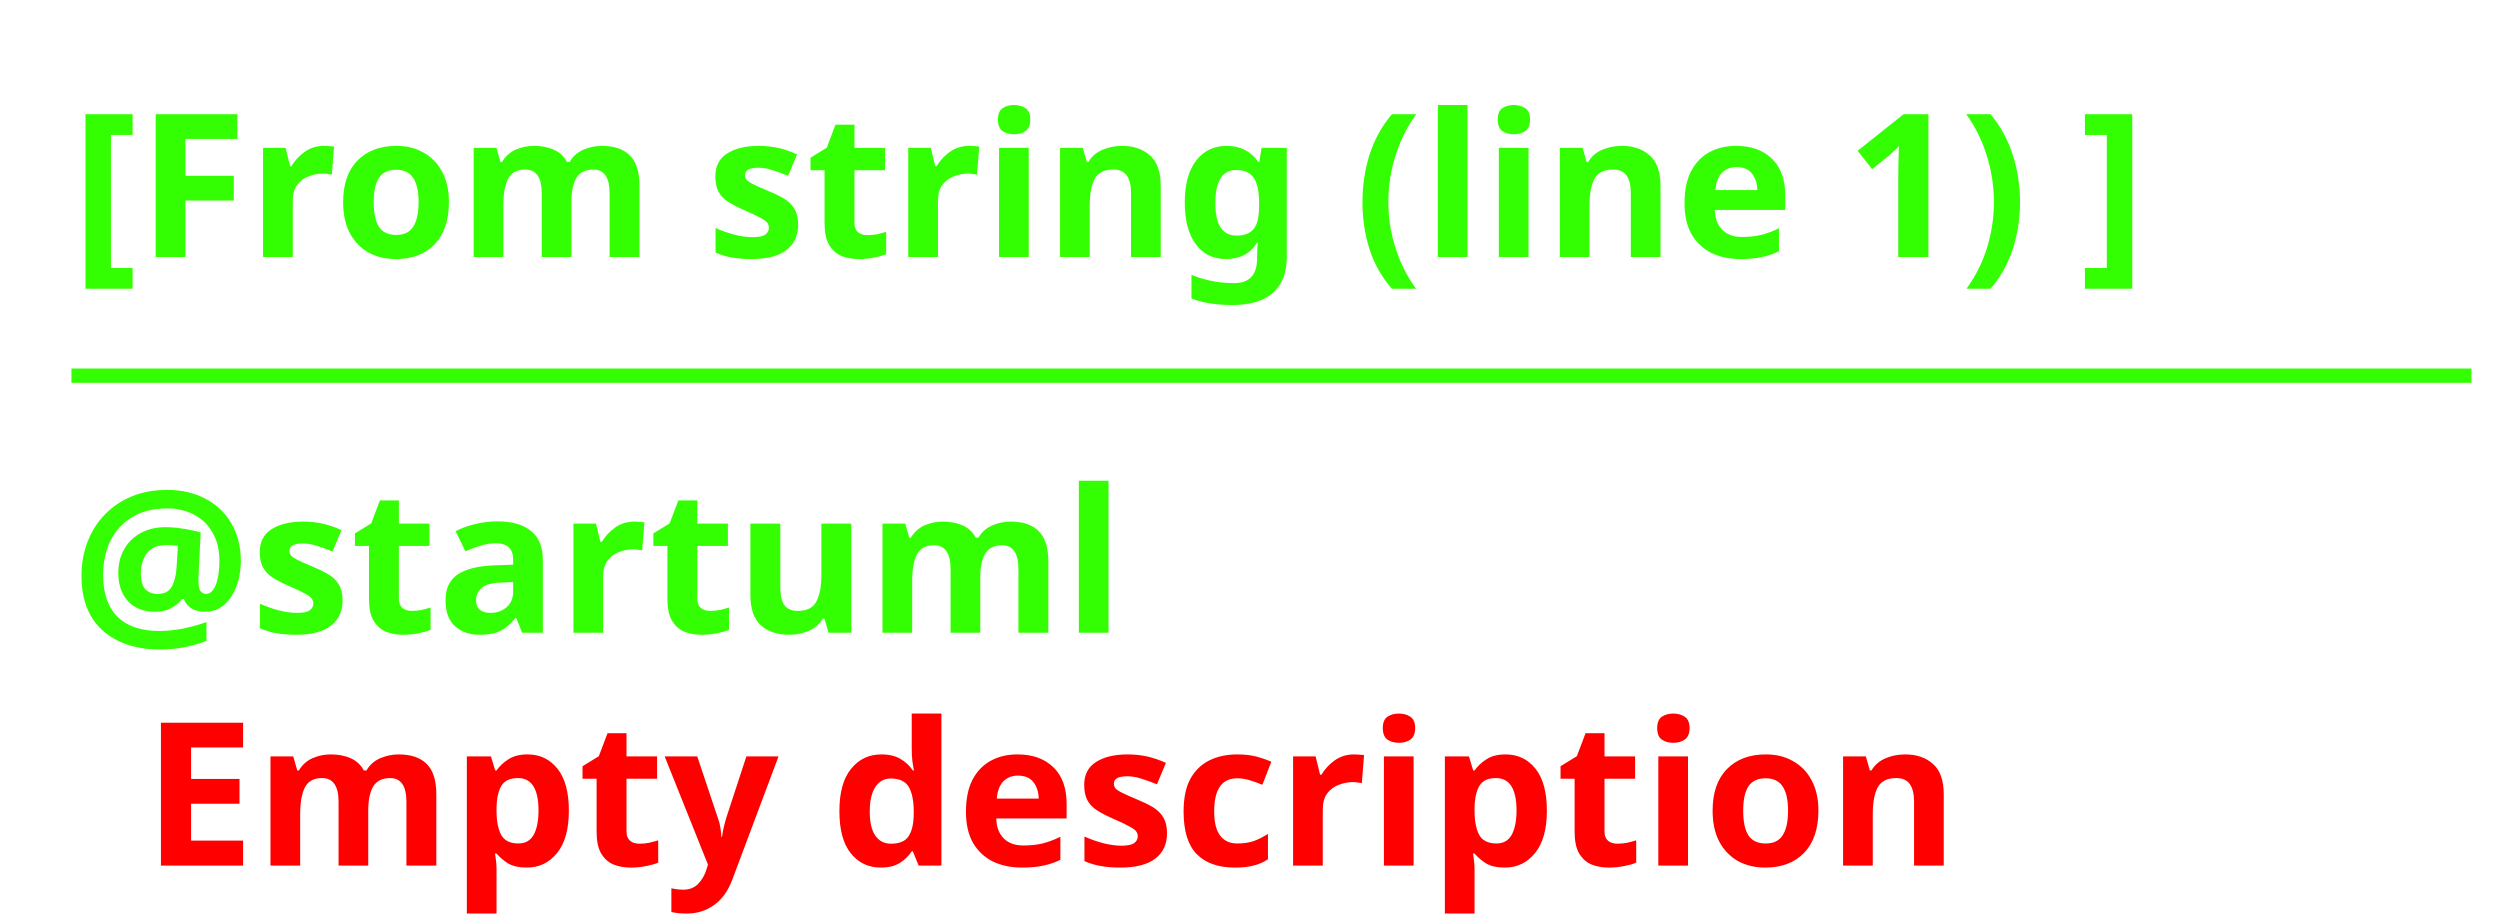
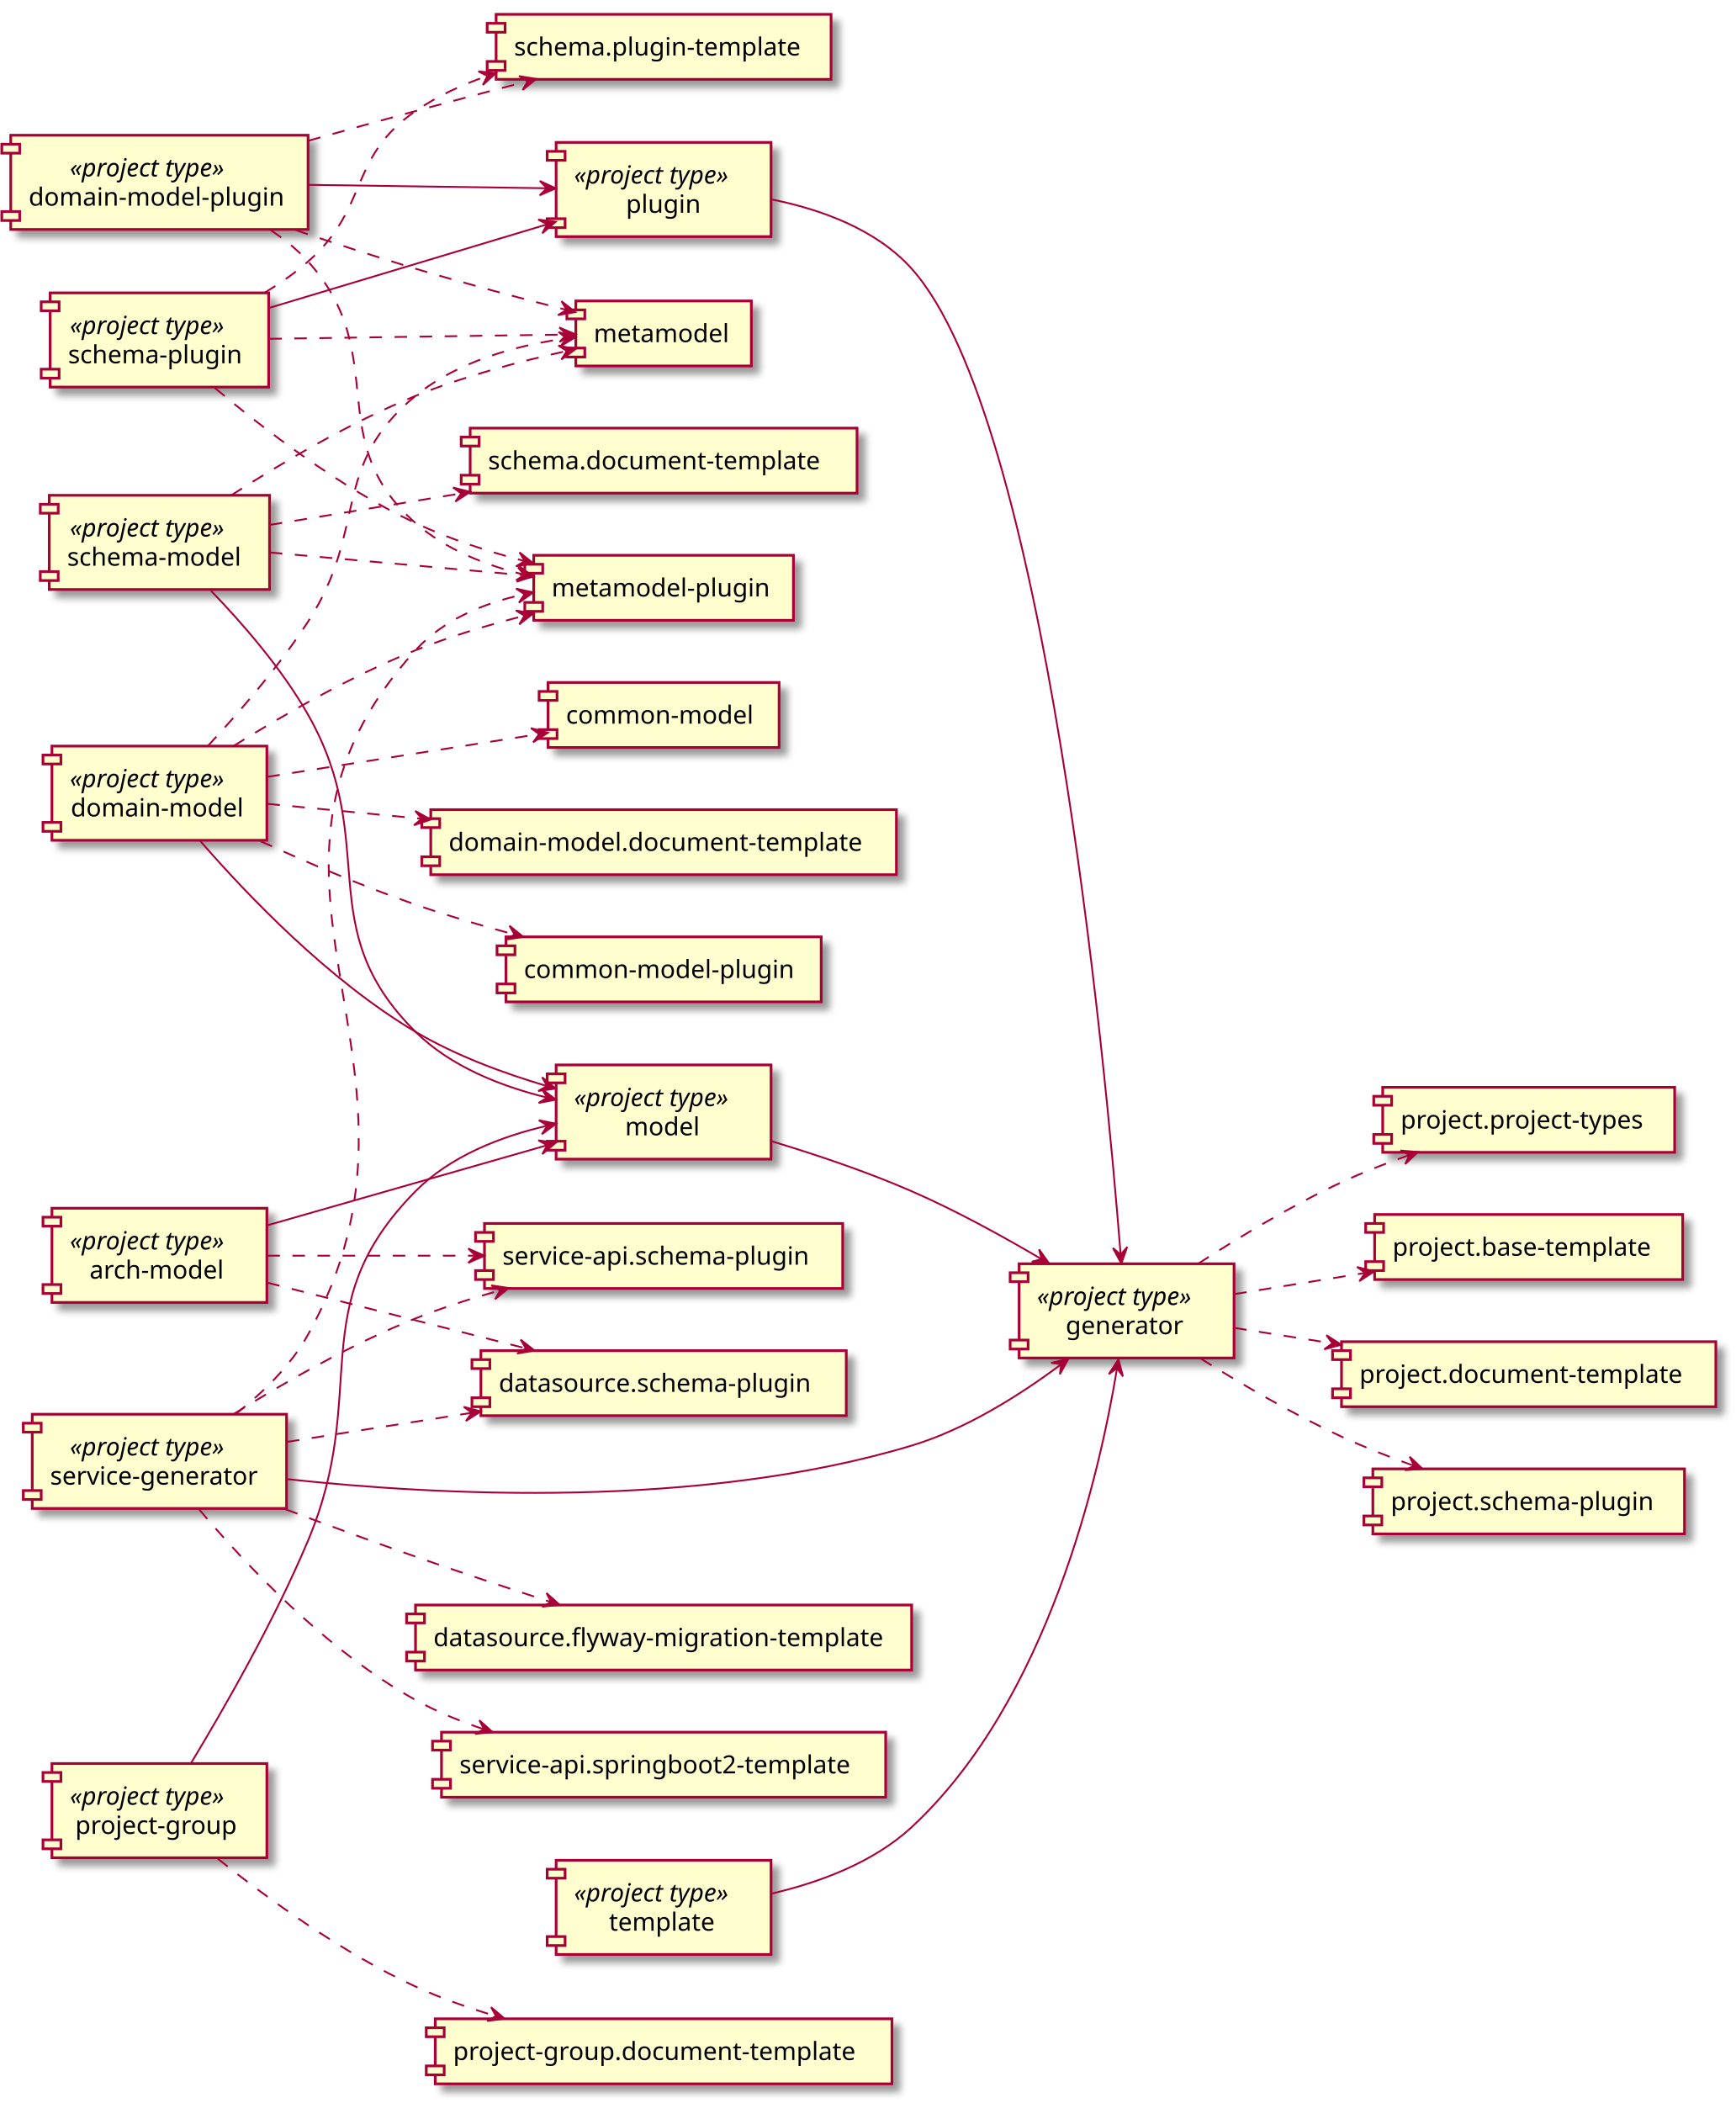
- <svg xmlns="http://www.w3.org/2000/svg" contentScriptType="application/ecmascript" contentStyleType="text/css" height="64px" preserveAspectRatio="none" style="width:175px;height:64px;background:#000000;" version="1.1" viewBox="0 0 175 64" width="175px" zoomAndPan="magnify">
-   <defs />
+ <svg xmlns="http://www.w3.org/2000/svg" contentScriptType="application/ecmascript" contentStyleType="text/css" height="1174px" preserveAspectRatio="none" style="width:969px;height:1174px;" version="1.1" viewBox="0 0 969 1174" width="969px" zoomAndPan="magnify">
+   <defs>
+     <filter height="300%" id="f154n5vnq2jbso" width="300%" x="-1" y="-1">
+       <feGaussianBlur result="blurOut" stdDeviation="2.0" />
+       <feColorMatrix in="blurOut" result="blurOut2" type="matrix" values="0 0 0 0 0 0 0 0 0 0 0 0 0 0 0 0 0 0 .4 0" />
+       <feOffset dx="4.0" dy="4.0" in="blurOut2" result="blurOut3" />
+       <feBlend in="SourceGraphic" in2="blurOut3" mode="normal" />
+     </filter>
+   </defs>
  <g>
-     <text fill="#33FF02" font-family="sans-serif" font-size="14" font-weight="bold" lengthAdjust="spacingAndGlyphs" textLength="168" x="5" y="17.995">[From string (line 1) ]</text>
-     <line style="stroke: #33FF02; stroke-width: 1.0;" x1="5" x2="173" y1="26.297" y2="26.297" />
-     <text fill="#33FF02" font-family="sans-serif" font-size="14" font-weight="bold" lengthAdjust="spacingAndGlyphs" textLength="79" x="5" y="44.292">@startuml</text>
-     <text fill="#33FF02" font-family="sans-serif" font-size="14" font-weight="bold" lengthAdjust="spacingAndGlyphs" textLength="0" x="10" y="60.589" />
-     <text fill="#FF0000" font-family="sans-serif" font-size="14" font-weight="bold" lengthAdjust="spacingAndGlyphs" textLength="142" x="10" y="60.589">Empty description</text>
+     <rect fill="#FEFECE" filter="url(#f154n5vnq2jbso)" height="52.594" style="stroke: #A80036; stroke-width: 1.5;" width="120" x="29" y="674.5" />
+     <rect fill="#FEFECE" height="5" style="stroke: #A80036; stroke-width: 1.5;" width="10" x="24" y="679.5" />
+     <rect fill="#FEFECE" height="5" style="stroke: #A80036; stroke-width: 1.5;" width="10" x="24" y="717.094" />
+     <text fill="#000000" font-family="sans-serif" font-size="14" font-style="italic" lengthAdjust="spacingAndGlyphs" textLength="100" x="39" y="697.495">«project type»</text>
+     <text fill="#000000" font-family="sans-serif" font-size="14" lengthAdjust="spacingAndGlyphs" textLength="78" x="50" y="713.792">arch-model</text>
+     <rect fill="#FEFECE" filter="url(#f154n5vnq2jbso)" height="52.594" style="stroke: #A80036; stroke-width: 1.5;" width="166" x="6" y="75.5" />
+     <rect fill="#FEFECE" height="5" style="stroke: #A80036; stroke-width: 1.5;" width="10" x="1" y="80.5" />
+     <rect fill="#FEFECE" height="5" style="stroke: #A80036; stroke-width: 1.5;" width="10" x="1" y="118.094" />
+     <text fill="#000000" font-family="sans-serif" font-size="14" font-style="italic" lengthAdjust="spacingAndGlyphs" textLength="100" x="39" y="98.495">«project type»</text>
+     <text fill="#000000" font-family="sans-serif" font-size="14" lengthAdjust="spacingAndGlyphs" textLength="146" x="16" y="114.792">domain-model-plugin</text>
+     <rect fill="#FEFECE" filter="url(#f154n5vnq2jbso)" height="52.594" style="stroke: #A80036; stroke-width: 1.5;" width="120" x="29" y="416.5" />
+     <rect fill="#FEFECE" height="5" style="stroke: #A80036; stroke-width: 1.5;" width="10" x="24" y="421.5" />
+     <rect fill="#FEFECE" height="5" style="stroke: #A80036; stroke-width: 1.5;" width="10" x="24" y="459.094" />
+     <text fill="#000000" font-family="sans-serif" font-size="14" font-style="italic" lengthAdjust="spacingAndGlyphs" textLength="100" x="39" y="439.495">«project type»</text>
+     <text fill="#000000" font-family="sans-serif" font-size="14" lengthAdjust="spacingAndGlyphs" textLength="99" x="39.5" y="455.792">domain-model</text>
+     <rect fill="#FEFECE" filter="url(#f154n5vnq2jbso)" height="52.594" style="stroke: #A80036; stroke-width: 1.5;" width="120" x="569" y="705.5" />
+     <rect fill="#FEFECE" height="5" style="stroke: #A80036; stroke-width: 1.5;" width="10" x="564" y="710.5" />
+     <rect fill="#FEFECE" height="5" style="stroke: #A80036; stroke-width: 1.5;" width="10" x="564" y="748.094" />
+     <text fill="#000000" font-family="sans-serif" font-size="14" font-style="italic" lengthAdjust="spacingAndGlyphs" textLength="100" x="579" y="728.495">«project type»</text>
+     <text fill="#000000" font-family="sans-serif" font-size="14" lengthAdjust="spacingAndGlyphs" textLength="68" x="595" y="744.792">generator</text>
+     <rect fill="#FEFECE" filter="url(#f154n5vnq2jbso)" height="52.594" style="stroke: #A80036; stroke-width: 1.5;" width="120" x="310.5" y="594.5" />
+     <rect fill="#FEFECE" height="5" style="stroke: #A80036; stroke-width: 1.5;" width="10" x="305.5" y="599.5" />
+     <rect fill="#FEFECE" height="5" style="stroke: #A80036; stroke-width: 1.5;" width="10" x="305.5" y="637.094" />
+     <text fill="#000000" font-family="sans-serif" font-size="14" font-style="italic" lengthAdjust="spacingAndGlyphs" textLength="100" x="320.5" y="617.495">«project type»</text>
+     <text fill="#000000" font-family="sans-serif" font-size="14" lengthAdjust="spacingAndGlyphs" textLength="43" x="349" y="633.792">model</text>
+     <rect fill="#FEFECE" filter="url(#f154n5vnq2jbso)" height="52.594" style="stroke: #A80036; stroke-width: 1.5;" width="120" x="310.5" y="79.5" />
+     <rect fill="#FEFECE" height="5" style="stroke: #A80036; stroke-width: 1.5;" width="10" x="305.5" y="84.5" />
+     <rect fill="#FEFECE" height="5" style="stroke: #A80036; stroke-width: 1.5;" width="10" x="305.5" y="122.094" />
+     <text fill="#000000" font-family="sans-serif" font-size="14" font-style="italic" lengthAdjust="spacingAndGlyphs" textLength="100" x="320.5" y="102.495">«project type»</text>
+     <text fill="#000000" font-family="sans-serif" font-size="14" lengthAdjust="spacingAndGlyphs" textLength="42" x="349.5" y="118.792">plugin</text>
+     <rect fill="#FEFECE" filter="url(#f154n5vnq2jbso)" height="52.594" style="stroke: #A80036; stroke-width: 1.5;" width="120" x="29" y="984.5" />
+     <rect fill="#FEFECE" height="5" style="stroke: #A80036; stroke-width: 1.5;" width="10" x="24" y="989.5" />
+     <rect fill="#FEFECE" height="5" style="stroke: #A80036; stroke-width: 1.5;" width="10" x="24" y="1027.094" />
+     <text fill="#000000" font-family="sans-serif" font-size="14" font-style="italic" lengthAdjust="spacingAndGlyphs" textLength="100" x="39" y="1007.495">«project type»</text>
+     <text fill="#000000" font-family="sans-serif" font-size="14" lengthAdjust="spacingAndGlyphs" textLength="94" x="42" y="1023.792">project-group</text>
+     <rect fill="#FEFECE" filter="url(#f154n5vnq2jbso)" height="52.594" style="stroke: #A80036; stroke-width: 1.5;" width="123" x="27.5" y="276.5" />
+     <rect fill="#FEFECE" height="5" style="stroke: #A80036; stroke-width: 1.5;" width="10" x="22.5" y="281.5" />
+     <rect fill="#FEFECE" height="5" style="stroke: #A80036; stroke-width: 1.5;" width="10" x="22.5" y="319.094" />
+     <text fill="#000000" font-family="sans-serif" font-size="14" font-style="italic" lengthAdjust="spacingAndGlyphs" textLength="100" x="39" y="299.495">«project type»</text>
+     <text fill="#000000" font-family="sans-serif" font-size="14" lengthAdjust="spacingAndGlyphs" textLength="103" x="37.5" y="315.792">schema-model</text>
+     <rect fill="#FEFECE" filter="url(#f154n5vnq2jbso)" height="52.594" style="stroke: #A80036; stroke-width: 1.5;" width="122" x="28" y="163.5" />
+     <rect fill="#FEFECE" height="5" style="stroke: #A80036; stroke-width: 1.5;" width="10" x="23" y="168.5" />
+     <rect fill="#FEFECE" height="5" style="stroke: #A80036; stroke-width: 1.5;" width="10" x="23" y="206.094" />
+     <text fill="#000000" font-family="sans-serif" font-size="14" font-style="italic" lengthAdjust="spacingAndGlyphs" textLength="100" x="39" y="186.495">«project type»</text>
+     <text fill="#000000" font-family="sans-serif" font-size="14" lengthAdjust="spacingAndGlyphs" textLength="102" x="38" y="202.792">schema-plugin</text>
+     <rect fill="#FEFECE" filter="url(#f154n5vnq2jbso)" height="52.594" style="stroke: #A80036; stroke-width: 1.5;" width="142" x="18" y="789.5" />
+     <rect fill="#FEFECE" height="5" style="stroke: #A80036; stroke-width: 1.5;" width="10" x="13" y="794.5" />
+     <rect fill="#FEFECE" height="5" style="stroke: #A80036; stroke-width: 1.5;" width="10" x="13" y="832.094" />
+     <text fill="#000000" font-family="sans-serif" font-size="14" font-style="italic" lengthAdjust="spacingAndGlyphs" textLength="100" x="39" y="812.495">«project type»</text>
+     <text fill="#000000" font-family="sans-serif" font-size="14" lengthAdjust="spacingAndGlyphs" textLength="122" x="28" y="828.792">service-generator</text>
+     <rect fill="#FEFECE" filter="url(#f154n5vnq2jbso)" height="52.594" style="stroke: #A80036; stroke-width: 1.5;" width="120" x="310.5" y="1038.5" />
+     <rect fill="#FEFECE" height="5" style="stroke: #A80036; stroke-width: 1.5;" width="10" x="305.5" y="1043.5" />
+     <rect fill="#FEFECE" height="5" style="stroke: #A80036; stroke-width: 1.5;" width="10" x="305.5" y="1081.094" />
+     <text fill="#000000" font-family="sans-serif" font-size="14" font-style="italic" lengthAdjust="spacingAndGlyphs" textLength="100" x="320.5" y="1061.495">«project type»</text>
+     <text fill="#000000" font-family="sans-serif" font-size="14" lengthAdjust="spacingAndGlyphs" textLength="61" x="340" y="1077.792">template</text>
+     <rect fill="#FEFECE" filter="url(#f154n5vnq2jbso)" height="36.297" style="stroke: #A80036; stroke-width: 1.5;" width="204" x="268.5" y="754" />
+     <rect fill="#FEFECE" height="5" style="stroke: #A80036; stroke-width: 1.5;" width="10" x="263.5" y="759" />
+     <rect fill="#FEFECE" height="5" style="stroke: #A80036; stroke-width: 1.5;" width="10" x="263.5" y="780.297" />
+     <text fill="#000000" font-family="sans-serif" font-size="14" lengthAdjust="spacingAndGlyphs" textLength="184" x="278.5" y="776.995">datasource.schema-plugin</text>
+     <rect fill="#FEFECE" filter="url(#f154n5vnq2jbso)" height="36.297" style="stroke: #A80036; stroke-width: 1.5;" width="200" x="270.5" y="683" />
+     <rect fill="#FEFECE" height="5" style="stroke: #A80036; stroke-width: 1.5;" width="10" x="265.5" y="688" />
+     <rect fill="#FEFECE" height="5" style="stroke: #A80036; stroke-width: 1.5;" width="10" x="265.5" y="709.297" />
+     <text fill="#000000" font-family="sans-serif" font-size="14" lengthAdjust="spacingAndGlyphs" textLength="180" x="280.5" y="705.995">service-api.schema-plugin</text>
+     <rect fill="#FEFECE" filter="url(#f154n5vnq2jbso)" height="36.297" style="stroke: #A80036; stroke-width: 1.5;" width="98" x="321.5" y="168" />
+     <rect fill="#FEFECE" height="5" style="stroke: #A80036; stroke-width: 1.5;" width="10" x="316.5" y="173" />
+     <rect fill="#FEFECE" height="5" style="stroke: #A80036; stroke-width: 1.5;" width="10" x="316.5" y="194.297" />
+     <text fill="#000000" font-family="sans-serif" font-size="14" lengthAdjust="spacingAndGlyphs" textLength="78" x="331.5" y="190.995">metamodel</text>
+     <rect fill="#FEFECE" filter="url(#f154n5vnq2jbso)" height="36.297" style="stroke: #A80036; stroke-width: 1.5;" width="187" x="277" y="8" />
+     <rect fill="#FEFECE" height="5" style="stroke: #A80036; stroke-width: 1.5;" width="10" x="272" y="13" />
+     <rect fill="#FEFECE" height="5" style="stroke: #A80036; stroke-width: 1.5;" width="10" x="272" y="34.297" />
+     <text fill="#000000" font-family="sans-serif" font-size="14" lengthAdjust="spacingAndGlyphs" textLength="167" x="287" y="30.995">schema.plugin-template</text>
+     <rect fill="#FEFECE" filter="url(#f154n5vnq2jbso)" height="36.297" style="stroke: #A80036; stroke-width: 1.5;" width="145" x="298" y="310" />
+     <rect fill="#FEFECE" height="5" style="stroke: #A80036; stroke-width: 1.5;" width="10" x="293" y="315" />
+     <rect fill="#FEFECE" height="5" style="stroke: #A80036; stroke-width: 1.5;" width="10" x="293" y="336.297" />
+     <text fill="#000000" font-family="sans-serif" font-size="14" lengthAdjust="spacingAndGlyphs" textLength="125" x="308" y="332.995">metamodel-plugin</text>
+     <rect fill="#FEFECE" filter="url(#f154n5vnq2jbso)" height="36.297" style="stroke: #A80036; stroke-width: 1.5;" width="129" x="306" y="381" />
+     <rect fill="#FEFECE" height="5" style="stroke: #A80036; stroke-width: 1.5;" width="10" x="301" y="386" />
+     <rect fill="#FEFECE" height="5" style="stroke: #A80036; stroke-width: 1.5;" width="10" x="301" y="407.297" />
+     <text fill="#000000" font-family="sans-serif" font-size="14" lengthAdjust="spacingAndGlyphs" textLength="109" x="316" y="403.995">common-model</text>
+     <rect fill="#FEFECE" filter="url(#f154n5vnq2jbso)" height="36.297" style="stroke: #A80036; stroke-width: 1.5;" width="260" x="240.5" y="452" />
+     <rect fill="#FEFECE" height="5" style="stroke: #A80036; stroke-width: 1.5;" width="10" x="235.5" y="457" />
+     <rect fill="#FEFECE" height="5" style="stroke: #A80036; stroke-width: 1.5;" width="10" x="235.5" y="478.297" />
+     <text fill="#000000" font-family="sans-serif" font-size="14" lengthAdjust="spacingAndGlyphs" textLength="240" x="250.5" y="474.995">domain-model.document-template</text>
+     <rect fill="#FEFECE" filter="url(#f154n5vnq2jbso)" height="36.297" style="stroke: #A80036; stroke-width: 1.5;" width="176" x="282.5" y="523" />
+     <rect fill="#FEFECE" height="5" style="stroke: #A80036; stroke-width: 1.5;" width="10" x="277.5" y="528" />
+     <rect fill="#FEFECE" height="5" style="stroke: #A80036; stroke-width: 1.5;" width="10" x="277.5" y="549.297" />
+     <text fill="#000000" font-family="sans-serif" font-size="14" lengthAdjust="spacingAndGlyphs" textLength="156" x="292.5" y="545.995">common-model-plugin</text>
+     <rect fill="#FEFECE" filter="url(#f154n5vnq2jbso)" height="36.297" style="stroke: #A80036; stroke-width: 1.5;" width="163" x="772" y="607" />
+     <rect fill="#FEFECE" height="5" style="stroke: #A80036; stroke-width: 1.5;" width="10" x="767" y="612" />
+     <rect fill="#FEFECE" height="5" style="stroke: #A80036; stroke-width: 1.5;" width="10" x="767" y="633.297" />
+     <text fill="#000000" font-family="sans-serif" font-size="14" lengthAdjust="spacingAndGlyphs" textLength="143" x="782" y="629.995">project.project-types</text>
+     <rect fill="#FEFECE" filter="url(#f154n5vnq2jbso)" height="36.297" style="stroke: #A80036; stroke-width: 1.5;" width="172" x="767.5" y="678" />
+     <rect fill="#FEFECE" height="5" style="stroke: #A80036; stroke-width: 1.5;" width="10" x="762.5" y="683" />
+     <rect fill="#FEFECE" height="5" style="stroke: #A80036; stroke-width: 1.5;" width="10" x="762.5" y="704.297" />
+     <text fill="#000000" font-family="sans-serif" font-size="14" lengthAdjust="spacingAndGlyphs" textLength="152" x="777.5" y="700.995">project.base-template</text>
+     <rect fill="#FEFECE" filter="url(#f154n5vnq2jbso)" height="36.297" style="stroke: #A80036; stroke-width: 1.5;" width="209" x="749" y="749" />
+     <rect fill="#FEFECE" height="5" style="stroke: #A80036; stroke-width: 1.5;" width="10" x="744" y="754" />
+     <rect fill="#FEFECE" height="5" style="stroke: #A80036; stroke-width: 1.5;" width="10" x="744" y="775.297" />
+     <text fill="#000000" font-family="sans-serif" font-size="14" lengthAdjust="spacingAndGlyphs" textLength="189" x="759" y="771.995">project.document-template</text>
+     <rect fill="#FEFECE" filter="url(#f154n5vnq2jbso)" height="36.297" style="stroke: #A80036; stroke-width: 1.5;" width="174" x="766.5" y="820" />
+     <rect fill="#FEFECE" height="5" style="stroke: #A80036; stroke-width: 1.5;" width="10" x="761.5" y="825" />
+     <rect fill="#FEFECE" height="5" style="stroke: #A80036; stroke-width: 1.5;" width="10" x="761.5" y="846.297" />
+     <text fill="#000000" font-family="sans-serif" font-size="14" lengthAdjust="spacingAndGlyphs" textLength="154" x="776.5" y="842.995">project.schema-plugin</text>
+     <rect fill="#FEFECE" filter="url(#f154n5vnq2jbso)" height="36.297" style="stroke: #A80036; stroke-width: 1.5;" width="255" x="243" y="1127" />
+     <rect fill="#FEFECE" height="5" style="stroke: #A80036; stroke-width: 1.5;" width="10" x="238" y="1132" />
+     <rect fill="#FEFECE" height="5" style="stroke: #A80036; stroke-width: 1.5;" width="10" x="238" y="1153.297" />
+     <text fill="#000000" font-family="sans-serif" font-size="14" lengthAdjust="spacingAndGlyphs" textLength="235" x="253" y="1149.995">project-group.document-template</text>
+     <rect fill="#FEFECE" filter="url(#f154n5vnq2jbso)" height="36.297" style="stroke: #A80036; stroke-width: 1.5;" width="216" x="262.5" y="239" />
+     <rect fill="#FEFECE" height="5" style="stroke: #A80036; stroke-width: 1.5;" width="10" x="257.5" y="244" />
+     <rect fill="#FEFECE" height="5" style="stroke: #A80036; stroke-width: 1.5;" width="10" x="257.5" y="265.297" />
+     <text fill="#000000" font-family="sans-serif" font-size="14" lengthAdjust="spacingAndGlyphs" textLength="196" x="272.5" y="261.995">schema.document-template</text>
+     <rect fill="#FEFECE" filter="url(#f154n5vnq2jbso)" height="36.297" style="stroke: #A80036; stroke-width: 1.5;" width="277" x="232" y="896" />
+     <rect fill="#FEFECE" height="5" style="stroke: #A80036; stroke-width: 1.5;" width="10" x="227" y="901" />
+     <rect fill="#FEFECE" height="5" style="stroke: #A80036; stroke-width: 1.5;" width="10" x="227" y="922.297" />
+     <text fill="#000000" font-family="sans-serif" font-size="14" lengthAdjust="spacingAndGlyphs" textLength="257" x="242" y="918.995">datasource.flyway-migration-template</text>
+     <rect fill="#FEFECE" filter="url(#f154n5vnq2jbso)" height="36.297" style="stroke: #A80036; stroke-width: 1.5;" width="248" x="246.5" y="967" />
+     <rect fill="#FEFECE" height="5" style="stroke: #A80036; stroke-width: 1.5;" width="10" x="241.5" y="972" />
+     <rect fill="#FEFECE" height="5" style="stroke: #A80036; stroke-width: 1.5;" width="10" x="241.5" y="993.297" />
+     <text fill="#000000" font-family="sans-serif" font-size="14" lengthAdjust="spacingAndGlyphs" textLength="228" x="256.5" y="989.995">service-api.springboot2-template</text>
+     <path d="M149.27,684.03 C195.04,670.94 258.27,652.84 305.24,639.39 " fill="none" id="arch-model-model" style="stroke: #A80036; stroke-width: 1.0;" />
+     <polygon fill="#A80036" points="310.31,637.94,300.555,636.586,305.505,639.323,302.768,644.273,310.31,637.94" style="stroke: #A80036; stroke-width: 1.0;" />
+     <path d="M172.35,103.18 C214.73,103.79 265.63,104.51 305.1,105.08 " fill="none" id="domain-model-plugin-plugin" style="stroke: #A80036; stroke-width: 1.0;" />
+     <polygon fill="#A80036" points="310.34,105.15,301.398,101.022,305.341,105.079,301.284,109.021,310.34,105.15" style="stroke: #A80036; stroke-width: 1.0;" />
+     <path d="M111.95,469.63 C137.82,499.42 183.46,547.27 232,576 C254.4,589.26 281.19,599.16 305.16,606.24 " fill="none" id="domain-model-model" style="stroke: #A80036; stroke-width: 1.0;" />
+     <polygon fill="#A80036" points="310.23,607.71,302.693,601.371,305.426,606.323,300.474,609.057,310.23,607.71" style="stroke: #A80036; stroke-width: 1.0;" />
+     <path d="M430.67,637.06 C455.31,644.48 483.96,654.08 509,665 C533.65,675.75 559.82,690.13 581.32,702.81 " fill="none" id="model-generator" style="stroke: #A80036; stroke-width: 1.0;" />
+     <polygon fill="#A80036" points="585.84,705.49,580.149,697.452,581.543,702.934,576.06,704.328,585.84,705.49" style="stroke: #A80036; stroke-width: 1.0;" />
+     <path d="M430.72,111.31 C458.23,116.83 489.16,127.9 509,150 C583.5,233.02 617.06,591.29 625.68,700.37 " fill="none" id="plugin-generator" style="stroke: #A80036; stroke-width: 1.0;" />
+     <polygon fill="#A80036" points="626.07,705.37,629.362,696.088,625.683,700.385,621.386,696.706,626.07,705.37" style="stroke: #A80036; stroke-width: 1.0;" />
+     <path d="M106.65,984.26 C124.55,954.69 152.98,905.24 172,860 C207.14,776.41 168.24,729.48 232,665 C251.41,645.37 279.58,634.48 305.37,628.46 " fill="none" id="project-group-model" style="stroke: #A80036; stroke-width: 1.0;" />
+     <polygon fill="#A80036" points="310.49,627.31,300.837,625.358,305.609,628.395,302.572,633.167,310.49,627.31" style="stroke: #A80036; stroke-width: 1.0;" />
+     <path d="M117.84,329.83 C135.37,347.98 157.38,373.27 172,399 C213.05,471.21 172.96,517.58 232,576 C251.58,595.38 279.63,606.41 305.29,612.69 " fill="none" id="schema-model-model" style="stroke: #A80036; stroke-width: 1.0;" />
+     <polygon fill="#A80036" points="310.38,613.89,302.531,607.94,305.512,612.748,300.704,615.729,310.38,613.89" style="stroke: #A80036; stroke-width: 1.0;" />
+     <path d="M150.3,171.88 C195.98,158.15 258.61,139.33 305.23,125.31 " fill="none" id="schema-plugin-plugin" style="stroke: #A80036; stroke-width: 1.0;" />
+     <polygon fill="#A80036" points="310.26,123.8,300.488,122.568,305.473,125.243,302.798,130.228,310.26,123.8" style="stroke: #A80036; stroke-width: 1.0;" />
+     <path d="M160.36,825.73 C245.07,834.91 390.72,842.55 509,807 C539.6,797.8 570.01,778.41 592.43,761.65 " fill="none" id="service-generator-generator" style="stroke: #A80036; stroke-width: 1.0;" />
+     <polygon fill="#A80036" points="596.52,758.56,586.929,760.798,592.532,761.576,591.755,767.179,596.52,758.56" style="stroke: #A80036; stroke-width: 1.0;" />
+     <path d="M430.72,1057.12 C457.4,1050.91 487.63,1039.81 509,1020 C585.06,949.48 613.94,823.07 623.64,764.02 " fill="none" id="template-generator" style="stroke: #A80036; stroke-width: 1.0;" />
+     <polygon fill="#A80036" points="624.47,758.86,619.083,767.105,623.671,763.796,626.981,768.384,624.47,758.86" style="stroke: #A80036; stroke-width: 1.0;" />
+     <path d="M149.27,716.06 C191.33,726.74 248.13,741.17 293.51,752.7 " fill="none" id="arch-model-datasource.schema-plugin" style="stroke: #A80036; stroke-width: 1.0; stroke-dasharray: 7.0,7.0;" />
+     <polygon fill="#A80036" points="298.43,753.95,290.69,747.86,293.584,752.721,288.723,755.614,298.43,753.95" style="stroke: #A80036; stroke-width: 1.0;" />
+     <path d="M149.27,701 C182.94,701 226.05,701 265.19,701 " fill="none" id="arch-model-service-api.schema-plugin" style="stroke: #A80036; stroke-width: 1.0; stroke-dasharray: 7.0,7.0;" />
+     <polygon fill="#A80036" points="270.44,701,261.44,697,265.44,701,261.44,705,270.44,701" style="stroke: #A80036; stroke-width: 1.0;" />
+     <path d="M165.22,128.52 C186.7,135.79 210.19,143.47 232,150 C259.59,158.26 290.61,166.48 316.19,172.97 " fill="none" id="domain-model-plugin-metamodel" style="stroke: #A80036; stroke-width: 1.0; stroke-dasharray: 7.0,7.0;" />
+     <polygon fill="#A80036" points="321.23,174.24,313.49,168.15,316.384,173.011,311.523,175.904,321.23,174.24" style="stroke: #A80036; stroke-width: 1.0;" />
+     <path d="M172.15,78.58 C191.74,73.07 212.6,67.27 232,62 C252.28,56.49 274.29,50.66 294.63,45.33 " fill="none" id="domain-model-plugin-schema.plugin-template" style="stroke: #A80036; stroke-width: 1.0; stroke-dasharray: 7.0,7.0;" />
+     <polygon fill="#A80036" points="299.48,44.06,289.758,42.484,294.645,45.333,291.795,50.22,299.48,44.06" style="stroke: #A80036; stroke-width: 1.0;" />
+     <path d="M151.26,128.58 C158.87,133.61 166.05,139.4 172,146 C219,198.08 179.19,245.82 232,292 C248.92,306.8 271.22,315.62 292.92,320.85 " fill="none" id="domain-model-plugin-metamodel-plugin" style="stroke: #A80036; stroke-width: 1.0; stroke-dasharray: 7.0,7.0;" />
+     <polygon fill="#A80036" points="297.83,321.98,289.945,316.079,292.955,320.868,288.166,323.879,297.83,321.98" style="stroke: #A80036; stroke-width: 1.0;" />
+     <path d="M116.09,416.38 C133.32,397.91 155.65,372.19 172,347 C205.77,294.97 184.08,260.38 232,221 C255.56,201.64 288.49,192.82 316.21,188.87 " fill="none" id="domain-model-metamodel" style="stroke: #A80036; stroke-width: 1.0; stroke-dasharray: 7.0,7.0;" />
+     <polygon fill="#A80036" points="321.33,188.19,311.882,185.407,316.373,188.847,312.934,193.338,321.33,188.19" style="stroke: #A80036; stroke-width: 1.0;" />
+     <path d="M149.27,433.67 C193.65,426.68 254.44,417.11 300.91,409.8 " fill="none" id="domain-model-common-model" style="stroke: #A80036; stroke-width: 1.0; stroke-dasharray: 7.0,7.0;" />
+     <polygon fill="#A80036" points="305.94,409.01,296.423,406.477,301.002,409.797,297.682,414.377,305.94,409.01" style="stroke: #A80036; stroke-width: 1.0;" />
+     <path d="M149.27,448.73 C174.5,451.16 205.02,454.11 235.21,457.03 " fill="none" id="domain-model-domain-model.document-template" style="stroke: #A80036; stroke-width: 1.0; stroke-dasharray: 7.0,7.0;" />
+     <polygon fill="#A80036" points="240.44,457.53,231.858,452.698,235.462,457.058,231.103,460.663,240.44,457.53" style="stroke: #A80036; stroke-width: 1.0;" />
+     <path d="M130.5,416.37 C158.16,399.16 196.15,377.37 232,363 C251.18,355.31 272.56,348.91 292.63,343.76 " fill="none" id="domain-model-metamodel-plugin" style="stroke: #A80036; stroke-width: 1.0; stroke-dasharray: 7.0,7.0;" />
+     <polygon fill="#A80036" points="297.7,342.48,287.997,340.789,292.85,343.696,289.943,348.549,297.7,342.48" style="stroke: #A80036; stroke-width: 1.0;" />
+     <path d="M145.52,469.63 C171.42,481.44 202.9,494.91 232,505 C249.58,511.1 268.74,516.73 287.01,521.63 " fill="none" id="domain-model-common-model-plugin" style="stroke: #A80036; stroke-width: 1.0; stroke-dasharray: 7.0,7.0;" />
+     <polygon fill="#A80036" points="292.14,523,284.472,516.819,287.308,521.713,282.414,524.55,292.14,523" style="stroke: #A80036; stroke-width: 1.0;" />
+     <path d="M669.01,705.42 C691.69,690.75 721.19,672.93 749,660 C760.92,654.46 773.97,649.35 786.67,644.85 " fill="none" id="generator-project.project-types" style="stroke: #A80036; stroke-width: 1.0; stroke-dasharray: 7.0,7.0;" />
+     <polygon fill="#A80036" points="791.7,643.09,781.884,642.292,786.981,644.744,784.529,649.841,791.7,643.09" style="stroke: #A80036; stroke-width: 1.0;" />
+     <path d="M689.04,722.45 C711.4,718.83 737.39,714.62 761.98,710.65 " fill="none" id="generator-project.base-template" style="stroke: #A80036; stroke-width: 1.0; stroke-dasharray: 7.0,7.0;" />
+     <polygon fill="#A80036" points="767.21,709.8,757.687,707.289,762.274,710.599,758.965,715.187,767.21,709.8" style="stroke: #A80036; stroke-width: 1.0;" />
+     <path d="M689.04,741.29 C705.87,743.93 724.76,746.91 743.56,749.86 " fill="none" id="generator-project.document-template" style="stroke: #A80036; stroke-width: 1.0; stroke-dasharray: 7.0,7.0;" />
+     <polygon fill="#A80036" points="748.86,750.7,740.585,745.36,743.92,749.929,739.351,753.264,748.86,750.7" style="stroke: #A80036; stroke-width: 1.0;" />
+     <path d="M670.5,758.52 C693.03,772.57 721.92,789.47 749,802 C761.76,807.9 775.79,813.4 789.28,818.23 " fill="none" id="generator-project.schema-plugin" style="stroke: #A80036; stroke-width: 1.0; stroke-dasharray: 7.0,7.0;" />
+     <polygon fill="#A80036" points="794.22,819.98,787.074,813.202,789.507,818.309,784.401,820.743,794.22,819.98" style="stroke: #A80036; stroke-width: 1.0;" />
+     <path d="M121.6,1037.64 C149.15,1059.64 191.02,1090.2 232,1109 C246,1115.42 261.36,1120.86 276.57,1125.4 " fill="none" id="project-group-project-group.document-template" style="stroke: #A80036; stroke-width: 1.0; stroke-dasharray: 7.0,7.0;" />
+     <polygon fill="#A80036" points="281.72,1126.9,274.2,1120.54,276.92,1125.5,271.96,1128.22,281.72,1126.9" style="stroke: #A80036; stroke-width: 1.0;" />
+     <path d="M129.2,276.43 C156.91,258.64 195.48,235.86 232,221 C258.95,210.03 290.31,201.73 316.26,195.98 " fill="none" id="schema-model-metamodel" style="stroke: #A80036; stroke-width: 1.0; stroke-dasharray: 7.0,7.0;" />
+     <polygon fill="#A80036" points="321.38,194.86,311.732,192.881,316.496,195.931,313.446,200.695,321.38,194.86" style="stroke: #A80036; stroke-width: 1.0;" />
+     <path d="M150.65,293.02 C181.79,287.89 220.74,281.48 257.12,275.5 " fill="none" id="schema-model-schema.document-template" style="stroke: #A80036; stroke-width: 1.0; stroke-dasharray: 7.0,7.0;" />
+     <polygon fill="#A80036" points="262.47,274.61,252.938,272.131,257.537,275.425,254.242,280.024,262.47,274.61" style="stroke: #A80036; stroke-width: 1.0;" />
+     <path d="M150.65,308.42 C192.31,312.15 247.96,317.13 292.72,321.13 " fill="none" id="schema-model-metamodel-plugin" style="stroke: #A80036; stroke-width: 1.0; stroke-dasharray: 7.0,7.0;" />
+     <polygon fill="#A80036" points="297.84,321.59,289.243,316.785,292.861,321.134,288.512,324.752,297.84,321.59" style="stroke: #A80036; stroke-width: 1.0;" />
+     <path d="M150.3,189.14 C199.7,188.43 268.92,187.44 316.28,186.76 " fill="none" id="schema-plugin-metamodel" style="stroke: #A80036; stroke-width: 1.0; stroke-dasharray: 7.0,7.0;" />
+     <polygon fill="#A80036" points="321.36,186.69,312.304,182.819,316.361,186.761,312.418,190.818,321.36,186.69" style="stroke: #A80036; stroke-width: 1.0;" />
+     <path d="M147.8,163.38 C156.35,158.22 164.72,152.4 172,146 C206.45,115.7 194.22,88.03 232,62 C244.05,53.7 257.89,47.31 272.05,42.4 " fill="none" id="schema-plugin-schema.plugin-template" style="stroke: #A80036; stroke-width: 1.0; stroke-dasharray: 7.0,7.0;" />
+     <polygon fill="#A80036" points="276.87,40.79,267.066,39.85,272.128,42.375,269.603,47.437,276.87,40.79" style="stroke: #A80036; stroke-width: 1.0;" />
+     <path d="M120.05,216.65 C147.46,239.67 189.97,272.24 232,292 C251.02,300.94 272.6,307.92 292.94,313.25 " fill="none" id="schema-plugin-metamodel-plugin" style="stroke: #A80036; stroke-width: 1.0; stroke-dasharray: 7.0,7.0;" />
+     <polygon fill="#A80036" points="297.81,314.5,290.087,308.388,292.967,313.257,288.098,316.137,297.81,314.5" style="stroke: #A80036; stroke-width: 1.0;" />
+     <path d="M159.49,842.58 C182.5,851.21 208.28,860.7 232,869 C256.57,877.6 283.78,886.61 307.46,894.29 " fill="none" id="service-generator-datasource.flyway-migration-template" style="stroke: #A80036; stroke-width: 1.0; stroke-dasharray: 7.0,7.0;" />
+     <polygon fill="#A80036" points="312.46,895.91,305.133,889.329,307.704,894.367,302.665,896.938,312.46,895.91" style="stroke: #A80036; stroke-width: 1.0;" />
+     <path d="M111.19,842.62 C136.69,872.87 182.32,921.58 232,949 C243.83,955.53 256.9,960.92 270.12,965.35 " fill="none" id="service-generator-service-api.springboot2-template" style="stroke: #A80036; stroke-width: 1.0; stroke-dasharray: 7.0,7.0;" />
+     <polygon fill="#A80036" points="275,966.94,267.673,960.359,270.244,965.398,265.205,967.968,275,966.94" style="stroke: #A80036; stroke-width: 1.0;" />
+     <path d="M131.49,789.42 C146.59,777.63 162.32,762.45 172,745 C255.37,594.72 116.29,490.07 232,363 C247.57,345.9 270.22,336.63 292.66,331.76 " fill="none" id="service-generator-metamodel-plugin" style="stroke: #A80036; stroke-width: 1.0; stroke-dasharray: 7.0,7.0;" />
+     <polygon fill="#A80036" points="297.74,330.72,288.122,328.6,292.841,331.72,289.722,336.439,297.74,330.72" style="stroke: #A80036; stroke-width: 1.0;" />
+     <path d="M160.17,804.95 C191.38,800.04 228.81,794.15 263.33,788.71 " fill="none" id="service-generator-datasource.schema-plugin" style="stroke: #A80036; stroke-width: 1.0; stroke-dasharray: 7.0,7.0;" />
+     <polygon fill="#A80036" points="268.4,787.92,258.891,785.356,263.46,788.691,260.125,793.26,268.4,787.92" style="stroke: #A80036; stroke-width: 1.0;" />
+     <path d="M130.5,789.37 C158.16,772.16 196.15,750.37 232,736 C246.92,730.02 263.17,724.82 279.09,720.38 " fill="none" id="service-generator-service-api.schema-plugin" style="stroke: #A80036; stroke-width: 1.0; stroke-dasharray: 7.0,7.0;" />
+     <polygon fill="#A80036" points="284.03,719.03,274.291,717.561,279.209,720.356,276.414,725.274,284.03,719.03" style="stroke: #A80036; stroke-width: 1.0;" />
  </g>
</svg>
